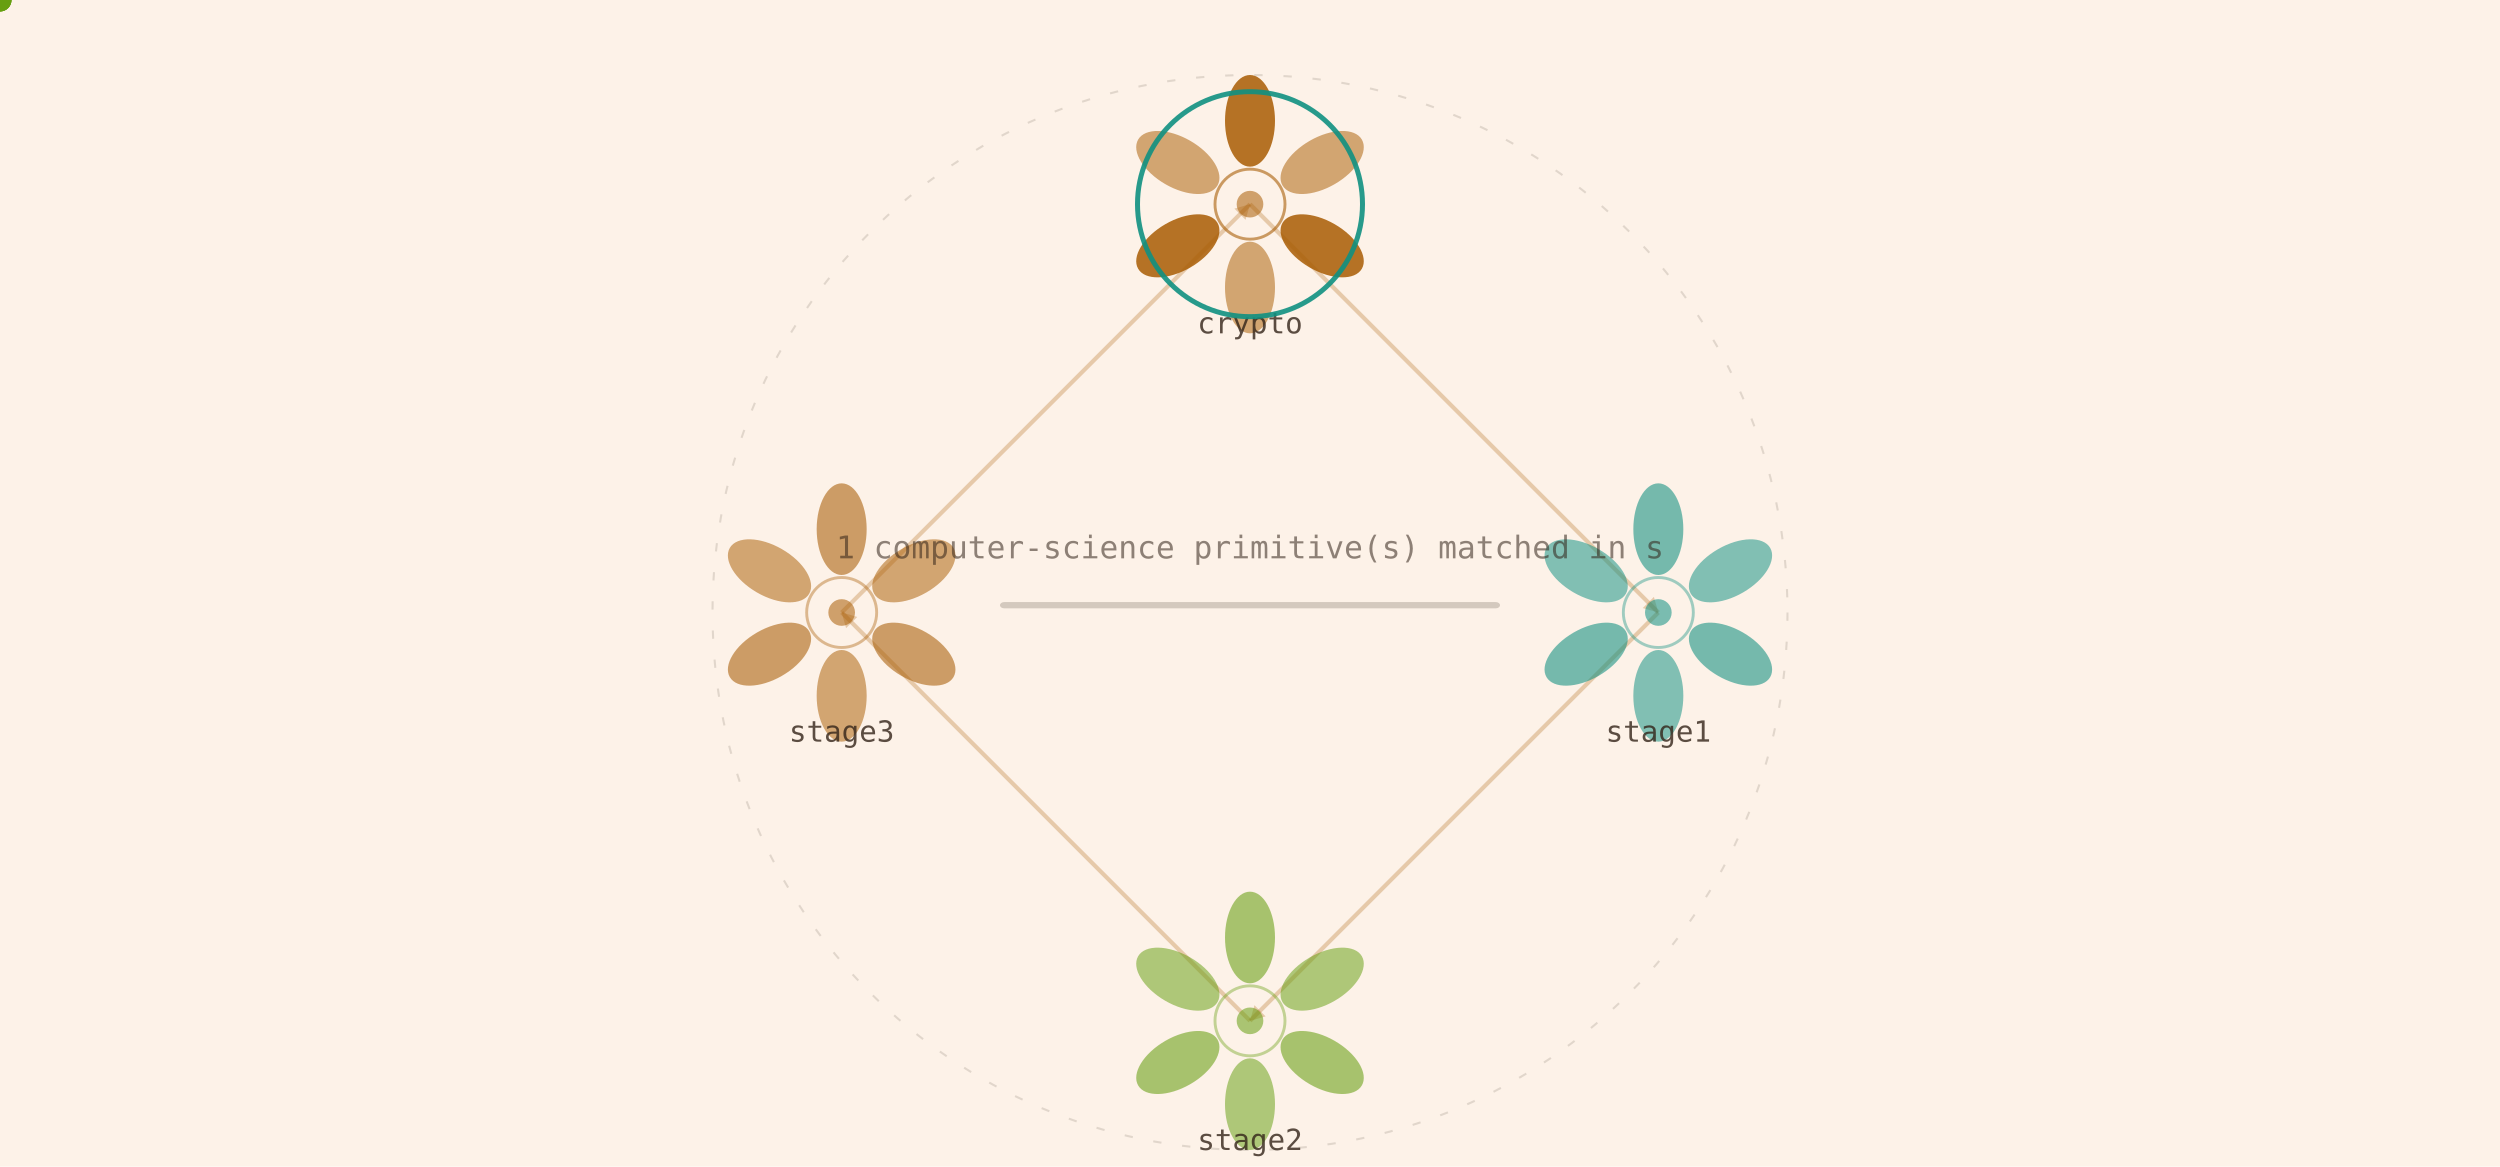
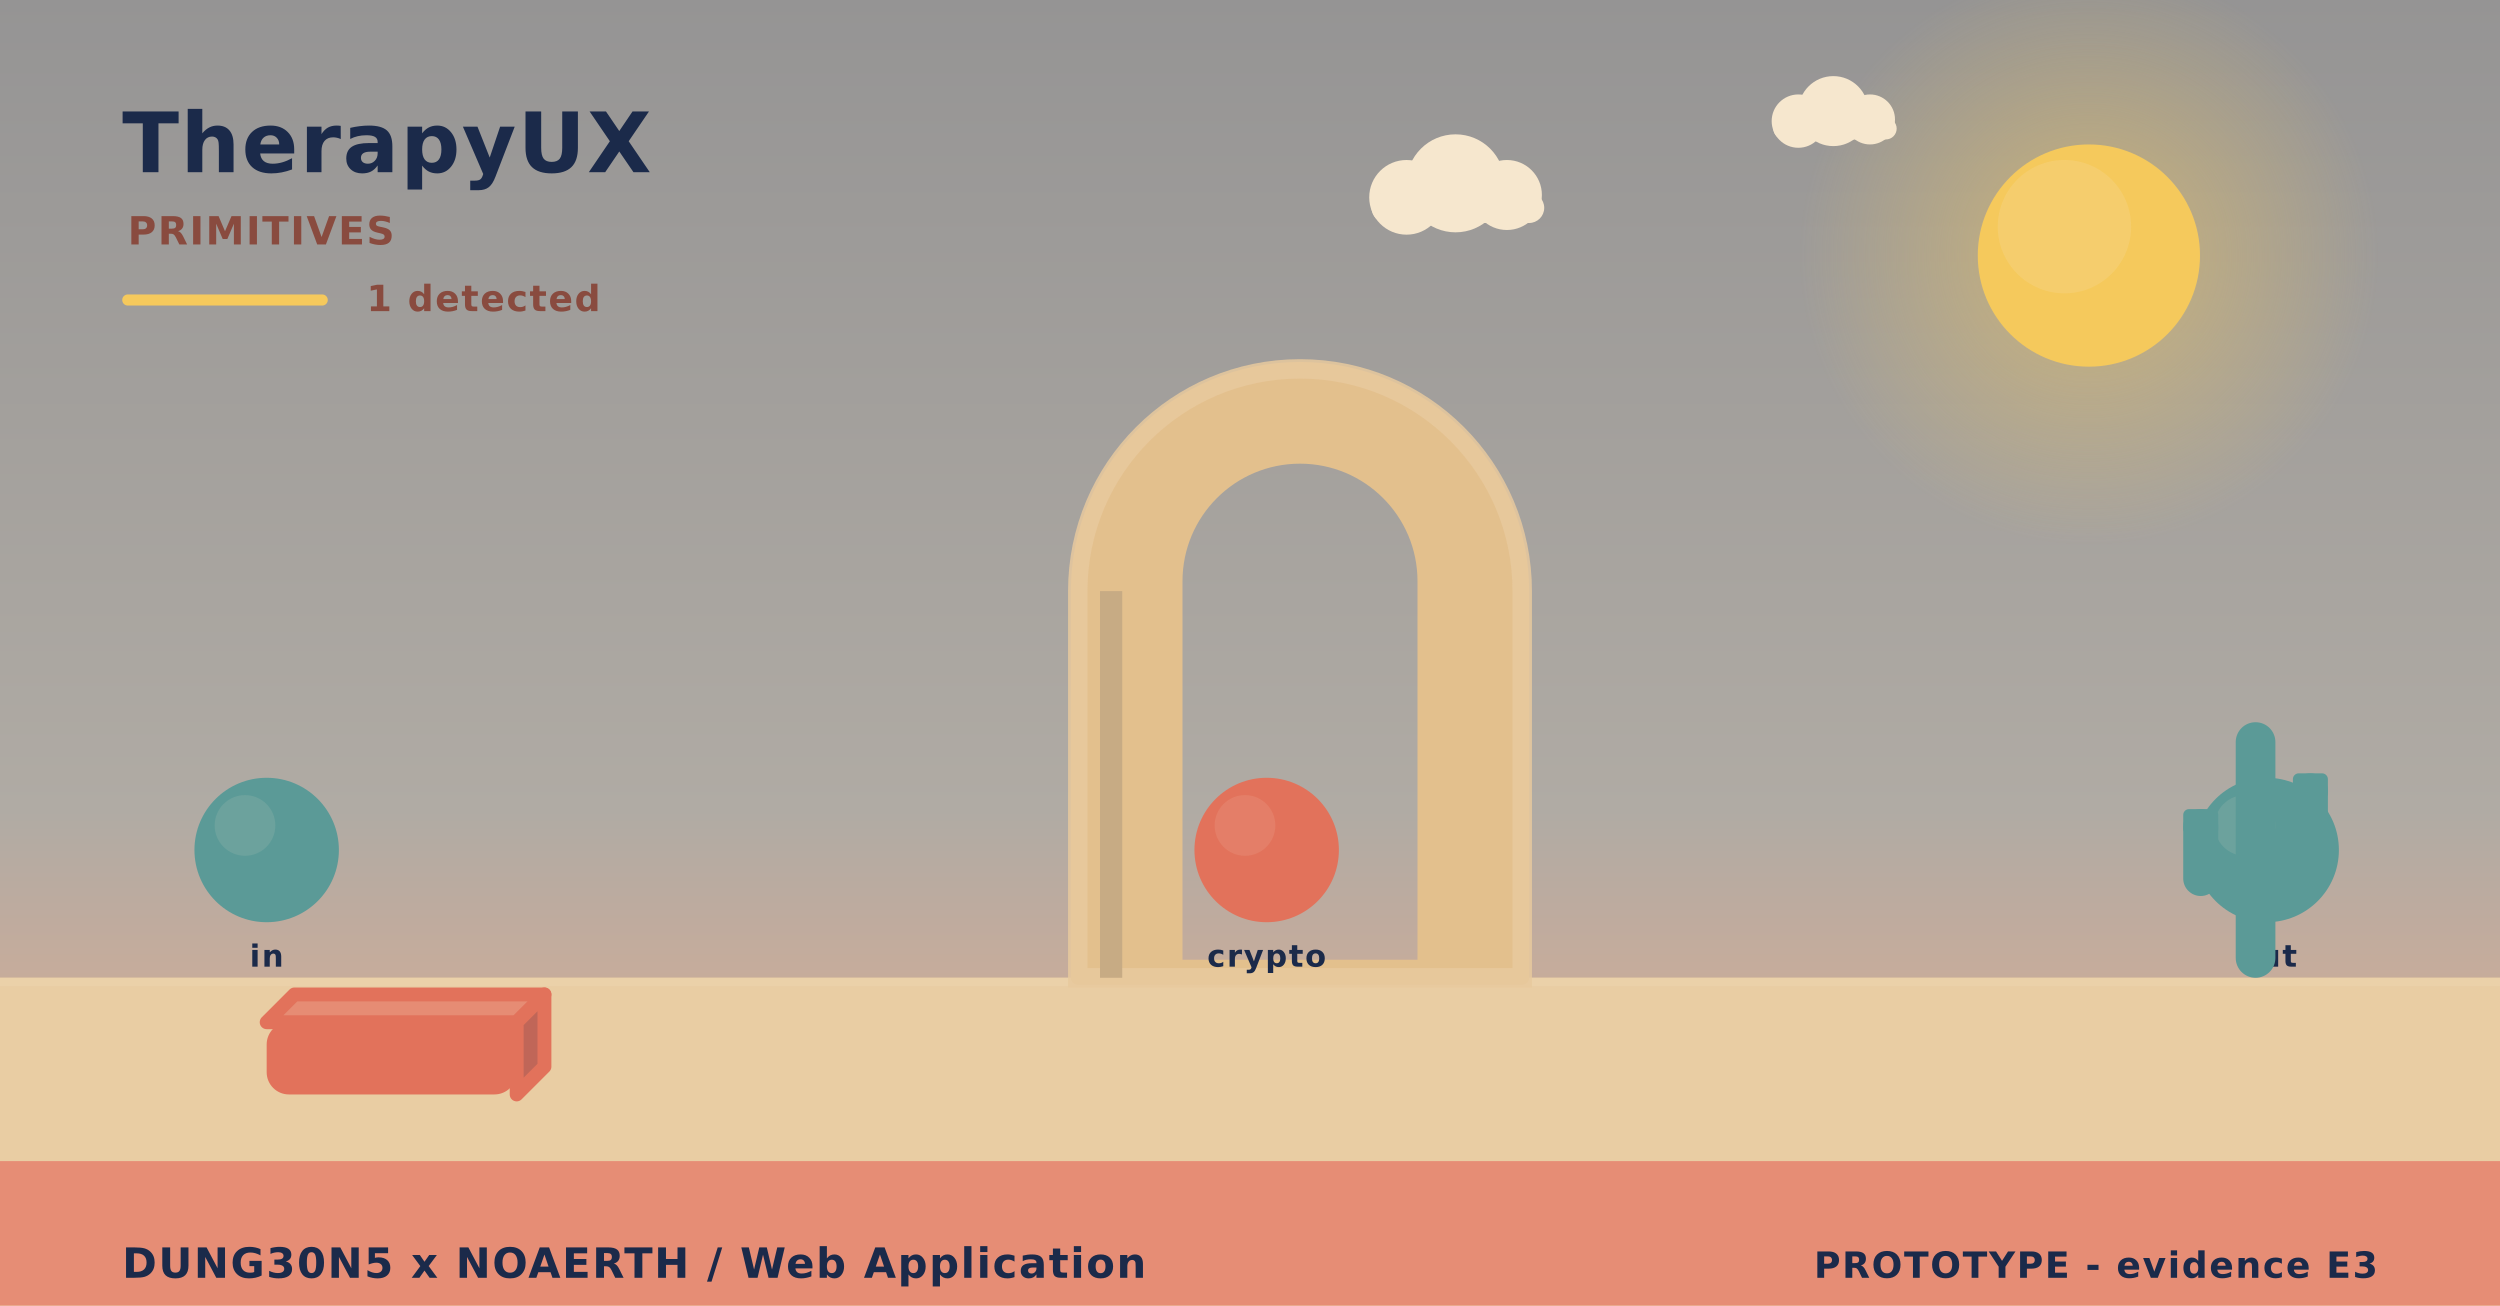
- <svg xmlns="http://www.w3.org/2000/svg" viewBox="0 0 1200 560" width="1200" height="560" role="img" aria-label="TherapyUX state machine">
-   <rect width="1200" height="560" fill="#fdf2e8" />
-   <defs>
-     <linearGradient id="gs" x1="0" y1="0" x2="1" y2="1">
-       <stop offset="0%" stop-color="#a95d05" />
-       <stop offset="100%" stop-color="#109081" />
-     </linearGradient>
-   </defs>
-   <circle cx="600.00" cy="294.00" r="258.00" fill="none" stroke="rgba(50,36,24,0.140)" stroke-width="1.00" opacity="1.00" stroke-dasharray="4 10" />
-   <line x1="600.00" y1="98.00" x2="796.00" y2="294.00" stroke="rgba(169,93,5,0.500)" stroke-width="2.00" opacity="0.55" />
-   <polygon points="796.00,294.00 793.88,286.50 788.50,291.88" fill="rgba(169,93,5,0.500)" opacity="0.55" />
-   <g opacity="0.9">
-     <circle cx="0.00" cy="0.00" r="5.50" fill="#679f11" opacity="1.00" />
-     <animateTransform attributeName="transform" type="translate" values="600.00,98.00 796.00,294.00" dur="7.0s" begin="0.0s" repeatCount="indefinite" />
-     <animateTransform attributeName="transform" type="translate" values="796.00,294.00 600.00,98.00" dur="7.0s" begin="3.5s" repeatCount="indefinite" />
+ <svg xmlns="http://www.w3.org/2000/svg" width="900" height="470" viewBox="0 0 900 470" role="img" aria-label="TherapyUX - how it behaves">
+   <linearGradient id="skys" x1="0" y1="0" x2="0" y2="1">
+     <stop offset="0" stop-color="#959494" />
+     <stop offset="0.62" stop-color="#b0aba4" />
+     <stop offset="1" stop-color="#f3ad8a" />
+   </linearGradient>
+   <rect width="900" height="470" fill="url(#skys)" />
+   <radialGradient id="suns">
+     <stop offset="0.35" stop-color="#f5c95c" stop-opacity="0.34" />
+     <stop offset="1" stop-color="#f5c95c" stop-opacity="0" />
+   </radialGradient>
+   <circle cx="752" cy="92" r="104" fill="url(#suns)" />
+   <circle cx="752" cy="92" r="40" fill="#f5c95c" />
+   <circle cx="743.2" cy="81.6" r="24" fill="#f5d27e" opacity="0.5" />
+   <g>
+     <circle cx="524" cy="66" r="17.64" fill="#f6e7ce" />
+     <circle cx="506.36" cy="71.04" r="13.44" fill="#f6e7ce" />
+     <circle cx="542.48" cy="70.2" r="12.6" fill="#f6e7ce" />
+     <rect x="493.76" y="69.36" width="62.16" height="10.92" rx="5.46" fill="#f6e7ce" />
+     <animateTransform attributeName="transform" type="translate" values="0 0;24 0;0 0" dur="36s" begin="0s" repeatCount="indefinite" />
  </g>
-   <line x1="796.00" y1="294.00" x2="600.00" y2="490.00" stroke="rgba(169,93,5,0.500)" stroke-width="2.00" opacity="0.55" />
-   <polygon points="600.00,490.00 607.50,487.88 602.12,482.50" fill="rgba(169,93,5,0.500)" opacity="0.55" />
-   <g opacity="0.9">
-     <circle cx="0.00" cy="0.00" r="5.50" fill="#679f11" opacity="1.00" />
-     <animateTransform attributeName="transform" type="translate" values="796.00,294.00 600.00,490.00" dur="7.0s" begin="1.75s" repeatCount="indefinite" />
-     <animateTransform attributeName="transform" type="translate" values="600.00,490.00 796.00,294.00" dur="7.0s" begin="5.25s" repeatCount="indefinite" />
+   <g>
+     <circle cx="660" cy="40" r="12.6" fill="#f6e7ce" />
+     <circle cx="647.4" cy="43.6" r="9.6" fill="#f6e7ce" />
+     <circle cx="673.2" cy="43" r="9" fill="#f6e7ce" />
+     <rect x="638.4" y="42.4" width="44.4" height="7.8" rx="3.9" fill="#f6e7ce" />
+     <animateTransform attributeName="transform" type="translate" values="0 0;-18 0;0 0" dur="46s" begin="3s" repeatCount="indefinite" />
  </g>
-   <line x1="600.00" y1="490.00" x2="404.00" y2="294.00" stroke="rgba(169,93,5,0.500)" stroke-width="2.00" opacity="0.55" />
-   <polygon points="404.00,294.00 406.12,301.50 411.50,296.12" fill="rgba(169,93,5,0.500)" opacity="0.55" />
-   <g opacity="0.9">
-     <circle cx="0.00" cy="0.00" r="5.50" fill="#679f11" opacity="1.00" />
-     <animateTransform attributeName="transform" type="translate" values="600.00,490.00 404.00,294.00" dur="7.0s" begin="3.5s" repeatCount="indefinite" />
-     <animateTransform attributeName="transform" type="translate" values="404.00,294.00 600.00,490.00" dur="7.0s" begin="7.0s" repeatCount="indefinite" />
+   <rect x="0" y="352" width="900" height="118" fill="#e9cda3" />
+   <rect x="0" y="352" width="900" height="3" fill="#ebd1a9" />
+   <text x="44" y="62" font-family="Verdana,DejaVu Sans,sans-serif" font-size="30" font-weight="700" letter-spacing="0.6" fill="#1b2a4a" text-anchor="start">TherapyUX</text>
+   <text x="46" y="88" font-family="Verdana,DejaVu Sans,sans-serif" font-size="14" font-weight="700" letter-spacing="0.6" fill="#894b3f" text-anchor="start">PRIMITIVES</text>
+   <rect x="44" y="106" width="74" height="4" rx="2" fill="#f5c95c" />
+   <text x="132" y="112" font-family="Verdana,DejaVu Sans,sans-serif" font-size="13" font-weight="700" letter-spacing="0.6" fill="#894b3f" text-anchor="start">1 detected</text>
+   <path d="M388,352 L388,212.8 A80,80 0 0 1 548,212.8 L548,352 Z M423.2,348 L423.2,209.22 A44.8,44.8 0 0 1 512.8,209.22 L512.8,348 Z" fill="#e3c08d" fill-rule="evenodd" stroke="#e3c08d" stroke-width="5" stroke-linejoin="round" />
+   <path d="M388,352 L388,212.8 A80,80 0 0 1 548,212.8 L548,352 Z" fill="none" stroke="#e8c99d" stroke-width="7" stroke-linecap="round" opacity="0.85" />
+   <rect x="396" y="212.8" width="8" height="139.2" fill="#c7ab84" />
+   <circle cx="96" cy="306" r="26" fill="#5b9a97" />
+   <circle cx="88.2" cy="297.16" r="10.92" fill="#7aa9a2" opacity="0.55" />
+   <text x="96" y="348" font-family="Verdana,DejaVu Sans,sans-serif" font-size="11" font-weight="700" letter-spacing="0.6" fill="#1b2a4a" text-anchor="middle">in</text>
+   <g>
+     <circle cx="456" cy="306" r="26" fill="#e2725b" />
+     <circle cx="448.2" cy="297.16" r="10.92" fill="#e68972" opacity="0.55" />
+     <animate attributeName="opacity" values="0.8;1;0.8" dur="4.6s" begin="0s" repeatCount="indefinite" />
  </g>
-   <line x1="404.00" y1="294.00" x2="600.00" y2="98.00" stroke="rgba(169,93,5,0.500)" stroke-width="2.00" opacity="0.55" />
-   <polygon points="600.00,98.00 592.50,100.12 597.88,105.50" fill="rgba(169,93,5,0.500)" opacity="0.55" />
-   <g opacity="0.9">
-     <circle cx="0.00" cy="0.00" r="5.50" fill="#679f11" opacity="1.00" />
-     <animateTransform attributeName="transform" type="translate" values="404.00,294.00 600.00,98.00" dur="7.0s" begin="5.25s" repeatCount="indefinite" />
-     <animateTransform attributeName="transform" type="translate" values="600.00,98.00 404.00,294.00" dur="7.0s" begin="8.75s" repeatCount="indefinite" />
-   </g>
-   <ellipse cx="600.00" cy="58.00" rx="12.00" ry="22.00" fill="rgba(169,93,5,0.900)" opacity="0.95" transform="rotate(0.0 600.00 58.00)" />
-   <ellipse cx="634.64" cy="78.00" rx="12.00" ry="22.00" fill="rgba(169,93,5,0.550)" opacity="0.95" transform="rotate(60.0 634.64 78.00)" />
-   <ellipse cx="634.64" cy="118.00" rx="12.00" ry="22.00" fill="rgba(169,93,5,0.900)" opacity="0.95" transform="rotate(120.0 634.64 118.00)" />
-   <ellipse cx="600.00" cy="138.00" rx="12.00" ry="22.00" fill="rgba(169,93,5,0.550)" opacity="0.95" transform="rotate(180.0 600.00 138.00)" />
-   <ellipse cx="565.36" cy="118.00" rx="12.00" ry="22.00" fill="rgba(169,93,5,0.900)" opacity="0.95" transform="rotate(240.0 565.36 118.00)" />
-   <ellipse cx="565.36" cy="78.00" rx="12.00" ry="22.00" fill="rgba(169,93,5,0.550)" opacity="0.95" transform="rotate(300.0 565.36 78.00)" />
-   <circle cx="600.00" cy="98.00" r="16.80" fill="none" stroke="rgba(169,93,5,0.900)" stroke-width="1.40" opacity="0.66" />
-   <circle cx="600.00" cy="98.00" r="6.40" fill="rgba(169,93,5,0.550)" opacity="1.00" />
-   <text x="600" y="160" font-family="ui-monospace,Menlo,monospace" font-size="14" fill="rgba(50,36,24,0.800)" text-anchor="middle">crypto</text>
-   <g>
-     <circle cx="600.00" cy="98.00" r="54.00" fill="none" stroke="#109081" stroke-width="2.40" opacity="0.90" />
-     <animate attributeName="opacity" values="0.25;1.0;0.25" dur="14.0s" begin="0.0s" repeatCount="indefinite" />
-   </g>
-   <ellipse cx="796.00" cy="254.00" rx="12.00" ry="22.00" fill="rgba(16,144,129,0.600)" opacity="0.95" transform="rotate(0.0 796.00 254.00)" />
-   <ellipse cx="830.64" cy="274.00" rx="12.00" ry="22.00" fill="rgba(16,144,129,0.550)" opacity="0.95" transform="rotate(60.0 830.64 274.00)" />
-   <ellipse cx="830.64" cy="314.00" rx="12.00" ry="22.00" fill="rgba(16,144,129,0.600)" opacity="0.95" transform="rotate(120.0 830.64 314.00)" />
-   <ellipse cx="796.00" cy="334.00" rx="12.00" ry="22.00" fill="rgba(16,144,129,0.550)" opacity="0.95" transform="rotate(180.0 796.00 334.00)" />
-   <ellipse cx="761.36" cy="314.00" rx="12.00" ry="22.00" fill="rgba(16,144,129,0.600)" opacity="0.95" transform="rotate(240.0 761.36 314.00)" />
-   <ellipse cx="761.36" cy="274.00" rx="12.00" ry="22.00" fill="rgba(16,144,129,0.550)" opacity="0.95" transform="rotate(300.0 761.36 274.00)" />
-   <circle cx="796.00" cy="294.00" r="16.80" fill="none" stroke="rgba(16,144,129,0.600)" stroke-width="1.40" opacity="0.66" />
-   <circle cx="796.00" cy="294.00" r="6.40" fill="rgba(16,144,129,0.550)" opacity="1.00" />
-   <text x="796" y="356" font-family="ui-monospace,Menlo,monospace" font-size="14" fill="rgba(50,36,24,0.800)" text-anchor="middle">stage1</text>
-   <ellipse cx="600.00" cy="450.00" rx="12.00" ry="22.00" fill="rgba(103,159,17,0.600)" opacity="0.95" transform="rotate(0.0 600.00 450.00)" />
-   <ellipse cx="634.64" cy="470.00" rx="12.00" ry="22.00" fill="rgba(103,159,17,0.550)" opacity="0.95" transform="rotate(60.0 634.64 470.00)" />
-   <ellipse cx="634.64" cy="510.00" rx="12.00" ry="22.00" fill="rgba(103,159,17,0.600)" opacity="0.95" transform="rotate(120.0 634.64 510.00)" />
-   <ellipse cx="600.00" cy="530.00" rx="12.00" ry="22.00" fill="rgba(103,159,17,0.550)" opacity="0.95" transform="rotate(180.0 600.00 530.00)" />
-   <ellipse cx="565.36" cy="510.00" rx="12.00" ry="22.00" fill="rgba(103,159,17,0.600)" opacity="0.95" transform="rotate(240.0 565.36 510.00)" />
-   <ellipse cx="565.36" cy="470.00" rx="12.00" ry="22.00" fill="rgba(103,159,17,0.550)" opacity="0.95" transform="rotate(300.0 565.36 470.00)" />
-   <circle cx="600.00" cy="490.00" r="16.80" fill="none" stroke="rgba(103,159,17,0.600)" stroke-width="1.40" opacity="0.66" />
-   <circle cx="600.00" cy="490.00" r="6.40" fill="rgba(103,159,17,0.550)" opacity="1.00" />
-   <text x="600" y="552" font-family="ui-monospace,Menlo,monospace" font-size="14" fill="rgba(50,36,24,0.800)" text-anchor="middle">stage2</text>
-   <ellipse cx="404.00" cy="254.00" rx="12.00" ry="22.00" fill="rgba(169,93,5,0.600)" opacity="0.95" transform="rotate(0.0 404.00 254.00)" />
-   <ellipse cx="438.64" cy="274.00" rx="12.00" ry="22.00" fill="rgba(169,93,5,0.550)" opacity="0.95" transform="rotate(60.0 438.64 274.00)" />
-   <ellipse cx="438.64" cy="314.00" rx="12.00" ry="22.00" fill="rgba(169,93,5,0.600)" opacity="0.95" transform="rotate(120.0 438.64 314.00)" />
-   <ellipse cx="404.00" cy="334.00" rx="12.00" ry="22.00" fill="rgba(169,93,5,0.550)" opacity="0.95" transform="rotate(180.0 404.00 334.00)" />
-   <ellipse cx="369.36" cy="314.00" rx="12.00" ry="22.00" fill="rgba(169,93,5,0.600)" opacity="0.95" transform="rotate(240.0 369.36 314.00)" />
-   <ellipse cx="369.36" cy="274.00" rx="12.00" ry="22.00" fill="rgba(169,93,5,0.550)" opacity="0.95" transform="rotate(300.0 369.36 274.00)" />
-   <circle cx="404.00" cy="294.00" r="16.80" fill="none" stroke="rgba(169,93,5,0.600)" stroke-width="1.40" opacity="0.66" />
-   <circle cx="404.00" cy="294.00" r="6.40" fill="rgba(169,93,5,0.550)" opacity="1.00" />
-   <text x="404" y="356" font-family="ui-monospace,Menlo,monospace" font-size="14" fill="rgba(50,36,24,0.800)" text-anchor="middle">stage3</text>
-   <rect x="480.00" y="289.00" width="240.00" height="3.00" rx="2.00" fill="rgba(50,36,24,0.200)" opacity="1.00" />
-   <text x="600" y="268" font-family="ui-monospace,Menlo,monospace" font-size="15" fill="rgba(50,36,24,0.550)" text-anchor="middle">1 computer-science primitive(s) matched in s</text>
+   <text x="456" y="348" font-family="Verdana,DejaVu Sans,sans-serif" font-size="11" font-weight="700" letter-spacing="0.6" fill="#1b2a4a" text-anchor="middle">crypto</text>
+   <circle cx="816" cy="306" r="26" fill="#5b9a97" />
+   <circle cx="808.2" cy="297.16" r="10.92" fill="#7aa9a2" opacity="0.55" />
+   <text x="816" y="348" font-family="Verdana,DejaVu Sans,sans-serif" font-size="11" font-weight="700" letter-spacing="0.6" fill="#1b2a4a" text-anchor="middle">out</text>
+   <path d="M96,368 L186,368 L196,358 L106,358 Z" fill="#e68c74" stroke="#e2725b" stroke-width="5" stroke-linejoin="round" />
+   <path d="M186,368 L196,358 L196,384 L186,394 Z" fill="#c06658" stroke="#e2725b" stroke-width="5" stroke-linejoin="round" />
+   <rect x="96" y="368" width="90" height="26" rx="8" fill="#e2725b" />
+   <rect x="804.86" y="260" width="14.28" height="92" rx="7.14" fill="#5b9a97" />
+   <rect x="785.96" y="291.28" width="12.6" height="31.28" rx="6.3" fill="#5b9a97" />
+   <rect x="785.96" y="291.28" width="12.6" height="9.2" rx="2.1" fill="#5b9a97" />
+   <rect x="825.44" y="278.4" width="12.6" height="31.28" rx="6.3" fill="#5b9a97" />
+   <rect x="825.44" y="278.4" width="12.6" height="9.2" rx="2.1" fill="#5b9a97" />
+   <rect x="0" y="418" width="900" height="52" rx="0" fill="#e68972" opacity="0.94" />
+   <text x="44" y="460" font-family="Verdana,DejaVu Sans,sans-serif" font-size="15" font-weight="700" letter-spacing="0.6" fill="#1b2a4a" text-anchor="start">DUNG30N5 x NOAERTH  /  Web Application</text>
+   <text x="856" y="460" font-family="Verdana,DejaVu Sans,sans-serif" font-size="13" font-weight="700" letter-spacing="0.6" fill="#1b2a4a" text-anchor="end">PROTOTYPE  -  evidence E3</text>
</svg>
